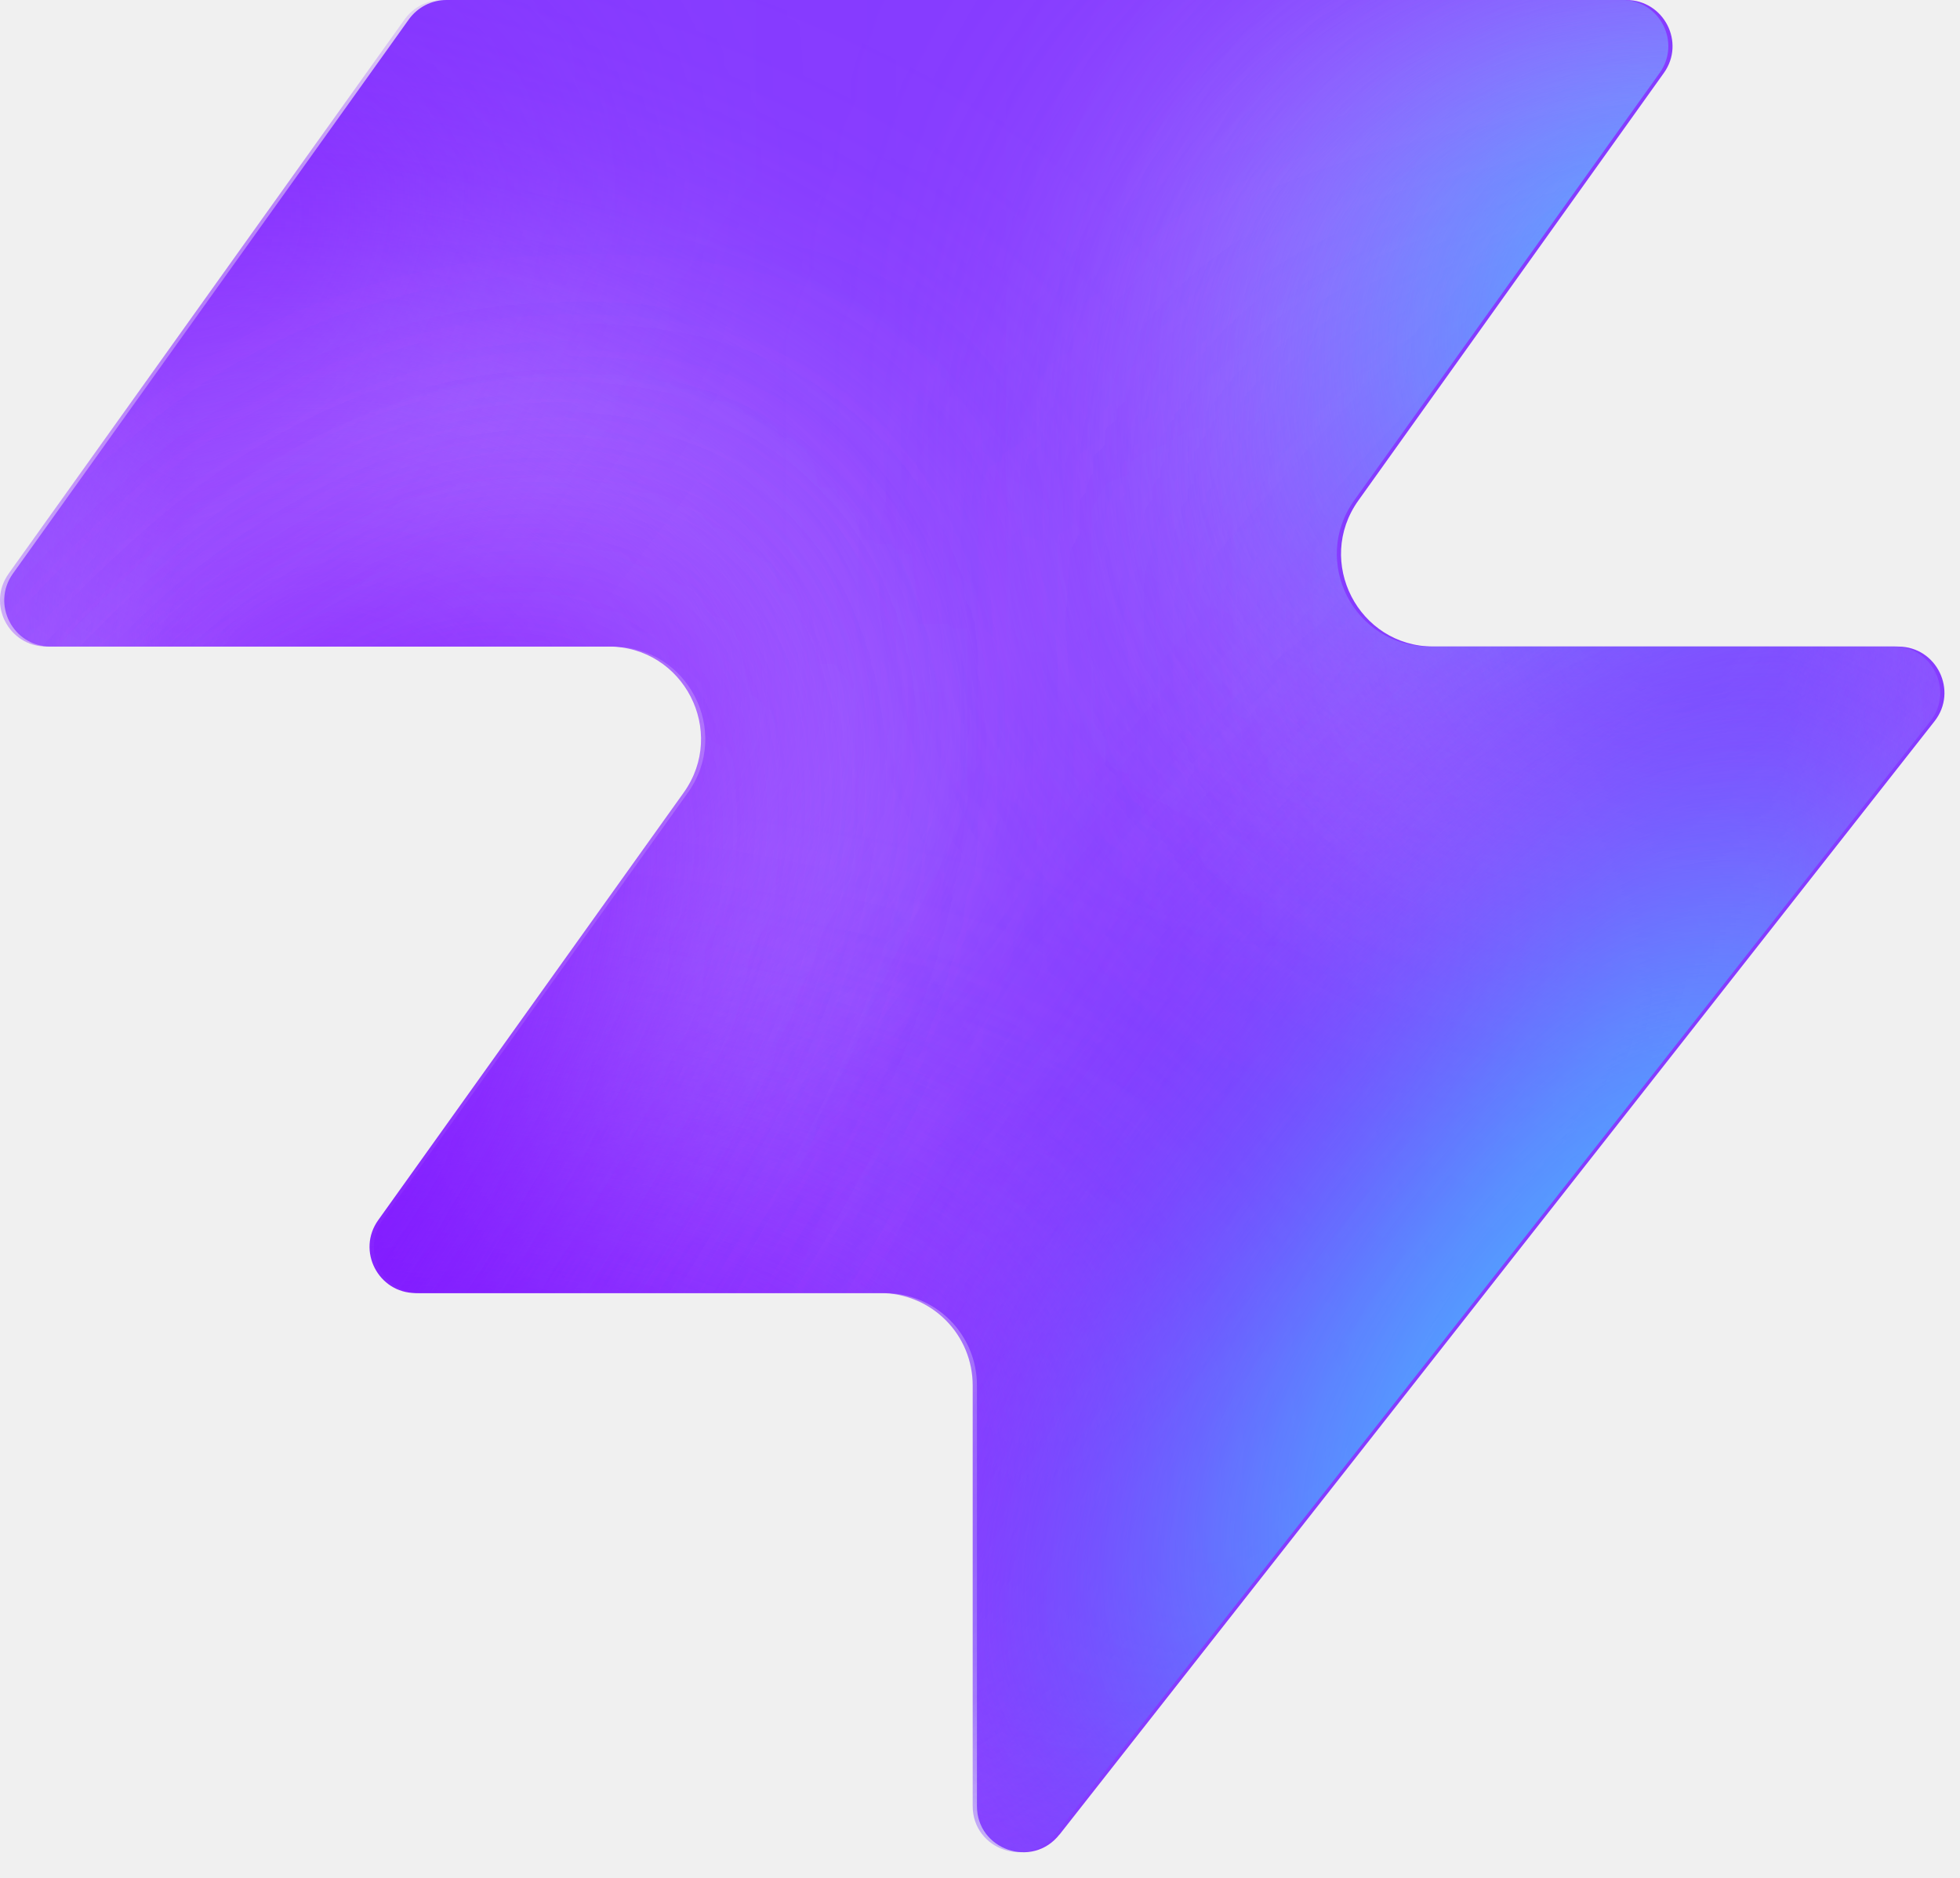
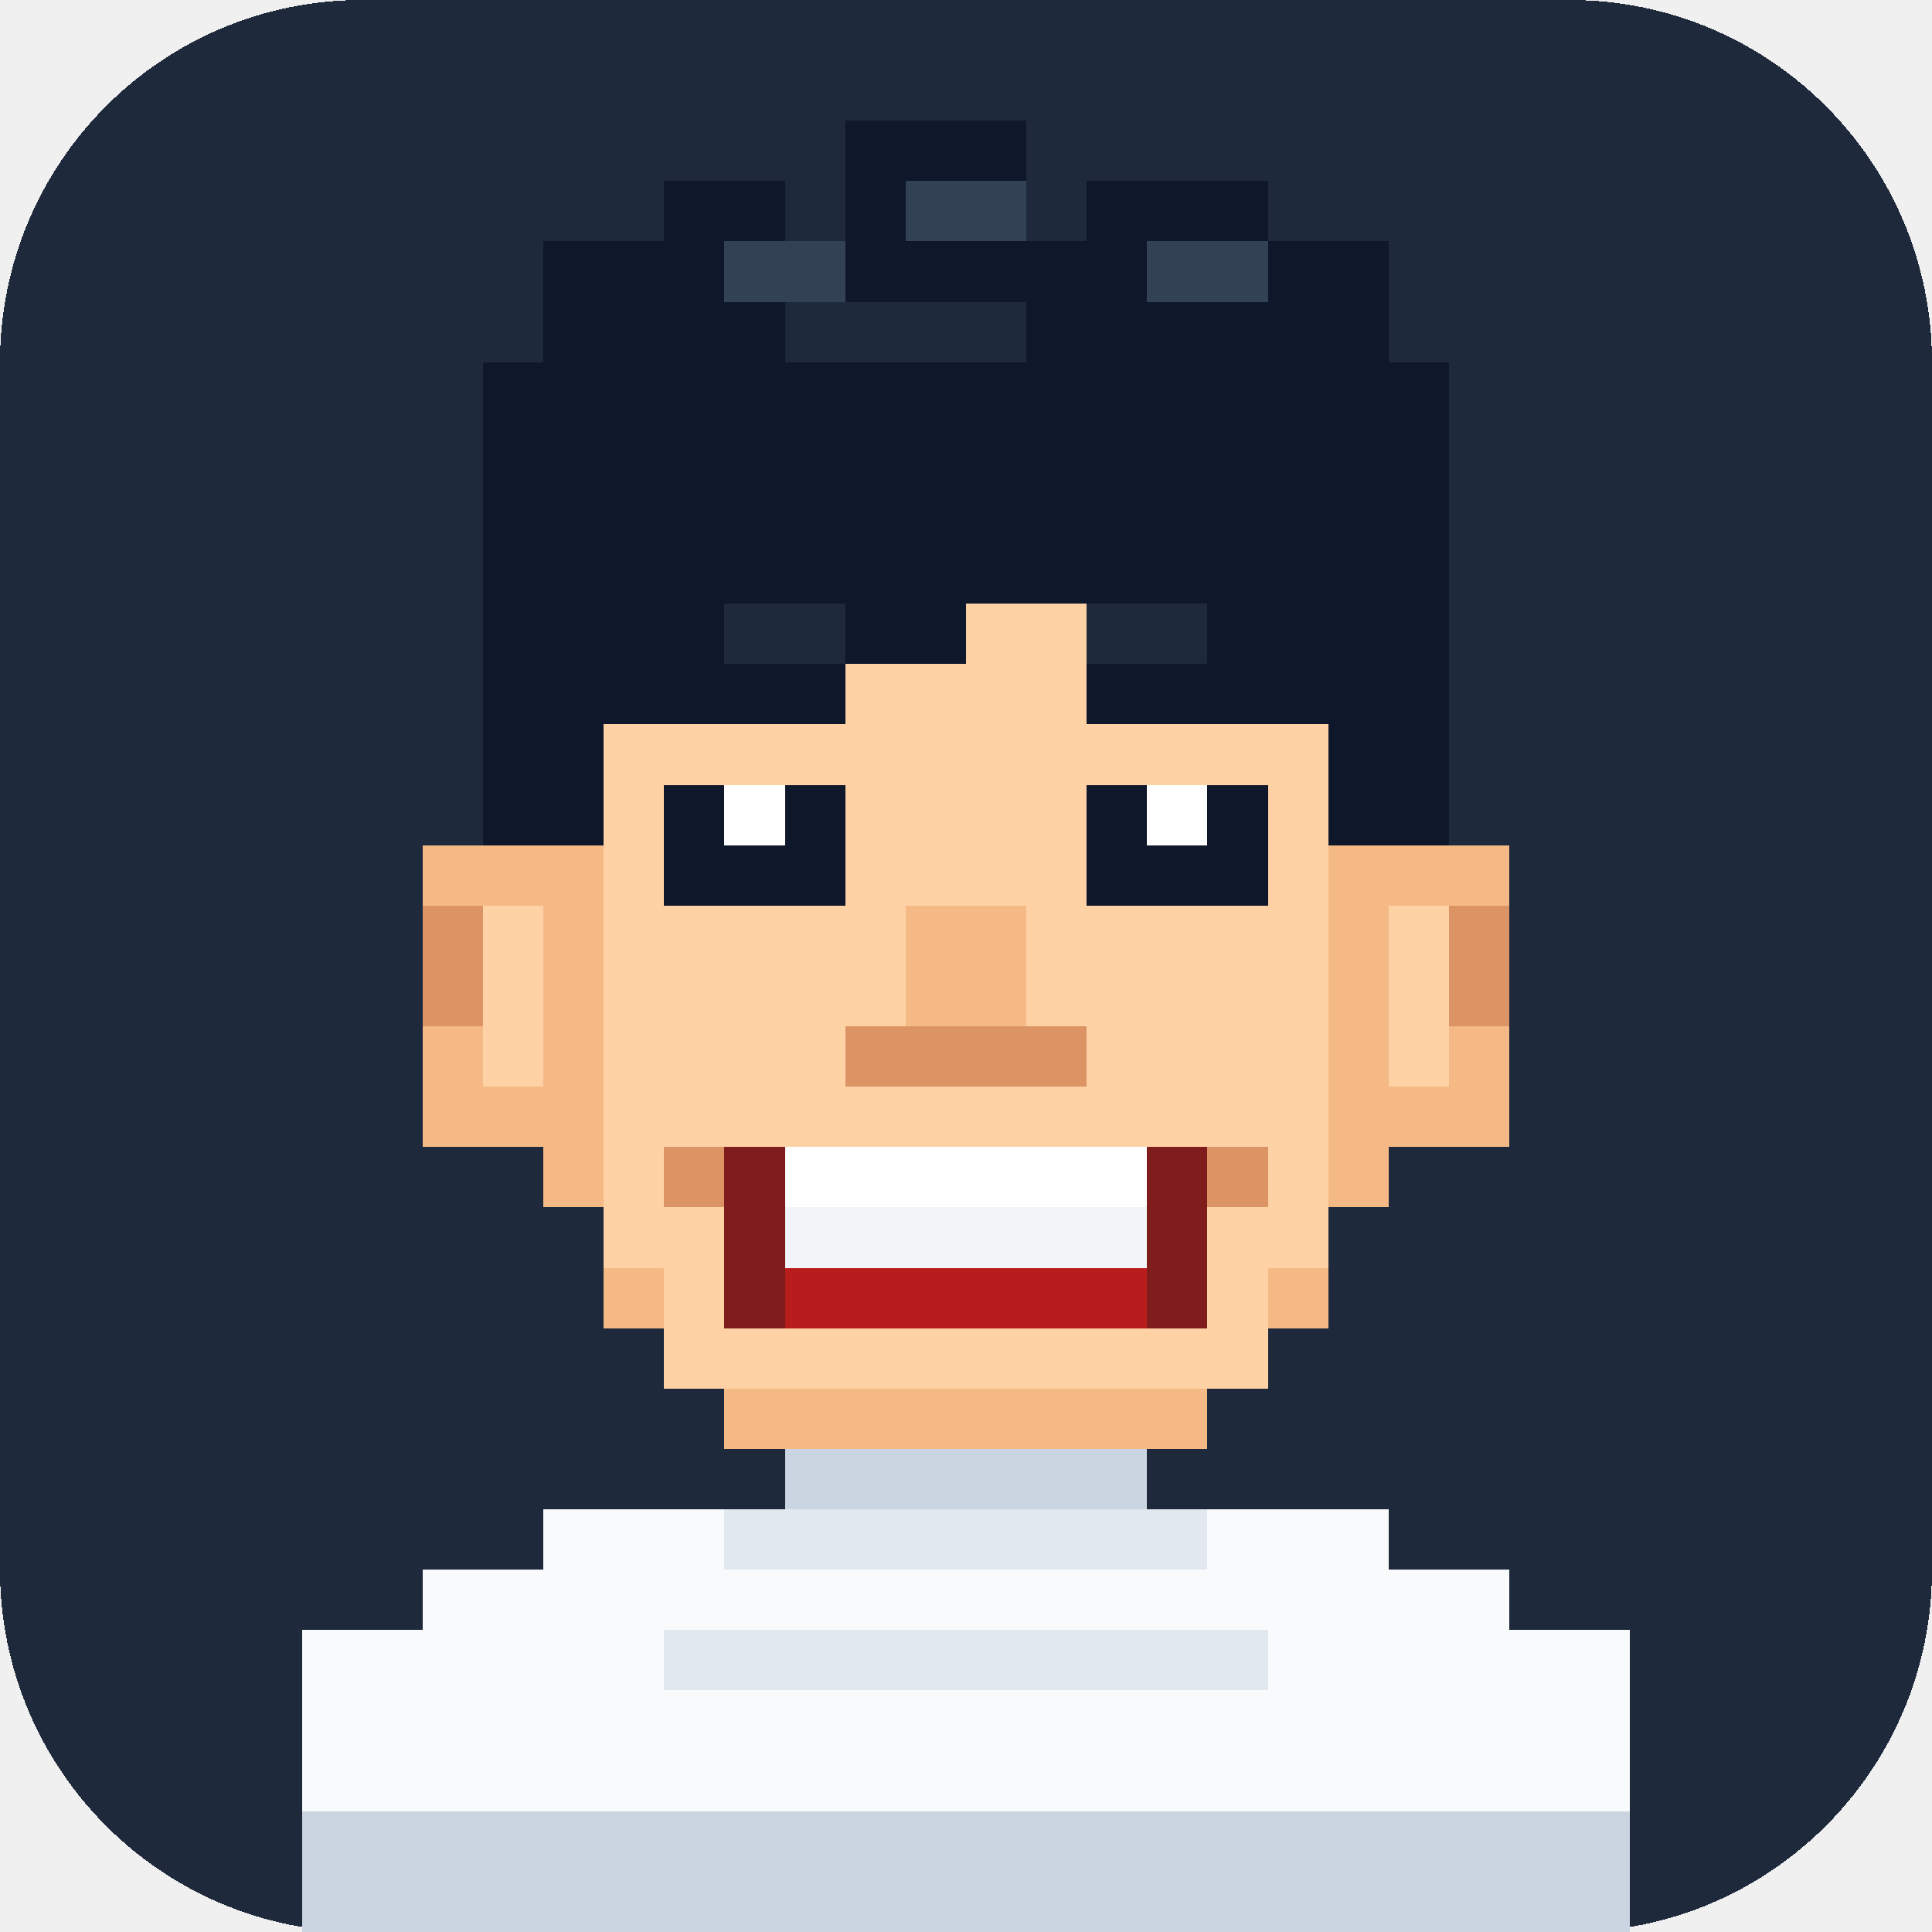
- <svg xmlns="http://www.w3.org/2000/svg" width="48" height="46" fill="none" viewBox="0 0 48 46">
-   <path fill="#863bff" d="M25.946 44.938c-.664.845-2.021.375-2.021-.698V33.937a2.26 2.26 0 0 0-2.262-2.262H10.287c-.92 0-1.456-1.04-.92-1.788l7.48-10.471c1.07-1.497 0-3.578-1.842-3.578H1.237c-.92 0-1.456-1.04-.92-1.788L10.013.474c.214-.297.556-.474.92-.474h28.894c.92 0 1.456 1.04.92 1.788l-7.48 10.471c-1.07 1.498 0 3.579 1.842 3.579h11.377c.943 0 1.473 1.088.89 1.83L25.947 44.94z" style="fill:#863bff;fill:color(display-p3 .525 .23 1);fill-opacity:1" />
-   <mask id="a" width="48" height="46" x="0" y="0" maskUnits="userSpaceOnUse" style="mask-type:alpha">
-     <path fill="#000" d="M25.842 44.938c-.664.844-2.021.375-2.021-.698V33.937a2.26 2.26 0 0 0-2.262-2.262H10.183c-.92 0-1.456-1.04-.92-1.788l7.48-10.471c1.07-1.498 0-3.579-1.842-3.579H1.133c-.92 0-1.456-1.04-.92-1.787L9.91.473c.214-.297.556-.474.92-.474h28.894c.92 0 1.456 1.04.92 1.788l-7.48 10.471c-1.07 1.498 0 3.578 1.842 3.578h11.377c.943 0 1.473 1.088.89 1.832L25.843 44.94z" style="fill:#000;fill-opacity:1" />
-   </mask>
-   <g mask="url(#a)">
-     <g filter="url(#b)">
-       <ellipse cx="5.508" cy="14.704" fill="#ede6ff" rx="5.508" ry="14.704" style="fill:#ede6ff;fill:color(display-p3 .927 .903 1);fill-opacity:1" transform="matrix(.00324 1 1 -.00324 -4.47 31.516)" />
-     </g>
-     <g filter="url(#c)">
-       <ellipse cx="10.399" cy="29.851" fill="#ede6ff" rx="10.399" ry="29.851" style="fill:#ede6ff;fill:color(display-p3 .927 .903 1);fill-opacity:1" transform="matrix(.00324 1 1 -.00324 -39.328 7.883)" />
-     </g>
-     <g filter="url(#d)">
-       <ellipse cx="5.508" cy="30.487" fill="#7e14ff" rx="5.508" ry="30.487" style="fill:#7e14ff;fill:color(display-p3 .492 .077 1);fill-opacity:1" transform="rotate(89.814 -25.913 -14.639)scale(1 -1)" />
-     </g>
-     <g filter="url(#e)">
-       <ellipse cx="5.508" cy="30.599" fill="#7e14ff" rx="5.508" ry="30.599" style="fill:#7e14ff;fill:color(display-p3 .492 .077 1);fill-opacity:1" transform="rotate(89.814 -32.644 -3.334)scale(1 -1)" />
-     </g>
-     <g filter="url(#f)">
-       <ellipse cx="5.508" cy="30.599" fill="#7e14ff" rx="5.508" ry="30.599" style="fill:#7e14ff;fill:color(display-p3 .492 .077 1);fill-opacity:1" transform="matrix(.00324 1 1 -.00324 -34.34 30.47)" />
-     </g>
-     <g filter="url(#g)">
-       <ellipse cx="14.072" cy="22.078" fill="#ede6ff" rx="14.072" ry="22.078" style="fill:#ede6ff;fill:color(display-p3 .927 .903 1);fill-opacity:1" transform="rotate(93.35 24.506 48.493)scale(-1 1)" />
-     </g>
-     <g filter="url(#h)">
-       <ellipse cx="3.47" cy="21.501" fill="#7e14ff" rx="3.47" ry="21.501" style="fill:#7e14ff;fill:color(display-p3 .492 .077 1);fill-opacity:1" transform="rotate(89.009 28.708 47.59)scale(-1 1)" />
-     </g>
-     <g filter="url(#i)">
-       <ellipse cx="3.47" cy="21.501" fill="#7e14ff" rx="3.47" ry="21.501" style="fill:#7e14ff;fill:color(display-p3 .492 .077 1);fill-opacity:1" transform="rotate(89.009 28.708 47.59)scale(-1 1)" />
-     </g>
-     <g filter="url(#j)">
-       <ellipse cx=".387" cy="8.972" fill="#7e14ff" rx="4.407" ry="29.108" style="fill:#7e14ff;fill:color(display-p3 .492 .077 1);fill-opacity:1" transform="rotate(39.51 .387 8.972)" />
-     </g>
-     <g filter="url(#k)">
-       <ellipse cx="47.523" cy="-6.092" fill="#7e14ff" rx="4.407" ry="29.108" style="fill:#7e14ff;fill:color(display-p3 .492 .077 1);fill-opacity:1" transform="rotate(37.892 47.523 -6.092)" />
-     </g>
-     <g filter="url(#l)">
-       <ellipse cx="41.412" cy="6.333" fill="#47bfff" rx="5.971" ry="9.665" style="fill:#47bfff;fill:color(display-p3 .28 .748 1);fill-opacity:1" transform="rotate(37.892 41.412 6.333)" />
-     </g>
-     <g filter="url(#m)">
-       <ellipse cx="-1.879" cy="38.332" fill="#7e14ff" rx="4.407" ry="29.108" style="fill:#7e14ff;fill:color(display-p3 .492 .077 1);fill-opacity:1" transform="rotate(37.892 -1.88 38.332)" />
-     </g>
-     <g filter="url(#n)">
-       <ellipse cx="-1.879" cy="38.332" fill="#7e14ff" rx="4.407" ry="29.108" style="fill:#7e14ff;fill:color(display-p3 .492 .077 1);fill-opacity:1" transform="rotate(37.892 -1.88 38.332)" />
-     </g>
-     <g filter="url(#o)">
-       <ellipse cx="35.651" cy="29.907" fill="#7e14ff" rx="4.407" ry="29.108" style="fill:#7e14ff;fill:color(display-p3 .492 .077 1);fill-opacity:1" transform="rotate(37.892 35.651 29.907)" />
-     </g>
-     <g filter="url(#p)">
-       <ellipse cx="38.418" cy="32.4" fill="#47bfff" rx="5.971" ry="15.297" style="fill:#47bfff;fill:color(display-p3 .28 .748 1);fill-opacity:1" transform="rotate(37.892 38.418 32.4)" />
-     </g>
-   </g>
-   <defs>
-     <filter id="b" width="60.045" height="41.654" x="-19.77" y="16.149" color-interpolation-filters="sRGB" filterUnits="userSpaceOnUse">
-       <feFlood flood-opacity="0" result="BackgroundImageFix" />
-       <feBlend in="SourceGraphic" in2="BackgroundImageFix" result="shape" />
-       <feGaussianBlur result="effect1_foregroundBlur_2002_17158" stdDeviation="7.659" />
-     </filter>
-     <filter id="c" width="90.34" height="51.437" x="-54.613" y="-7.533" color-interpolation-filters="sRGB" filterUnits="userSpaceOnUse">
-       <feFlood flood-opacity="0" result="BackgroundImageFix" />
-       <feBlend in="SourceGraphic" in2="BackgroundImageFix" result="shape" />
-       <feGaussianBlur result="effect1_foregroundBlur_2002_17158" stdDeviation="7.659" />
-     </filter>
-     <filter id="d" width="79.355" height="29.4" x="-49.64" y="2.03" color-interpolation-filters="sRGB" filterUnits="userSpaceOnUse">
-       <feFlood flood-opacity="0" result="BackgroundImageFix" />
-       <feBlend in="SourceGraphic" in2="BackgroundImageFix" result="shape" />
-       <feGaussianBlur result="effect1_foregroundBlur_2002_17158" stdDeviation="4.596" />
-     </filter>
-     <filter id="e" width="79.579" height="29.4" x="-45.045" y="20.029" color-interpolation-filters="sRGB" filterUnits="userSpaceOnUse">
-       <feFlood flood-opacity="0" result="BackgroundImageFix" />
-       <feBlend in="SourceGraphic" in2="BackgroundImageFix" result="shape" />
-       <feGaussianBlur result="effect1_foregroundBlur_2002_17158" stdDeviation="4.596" />
-     </filter>
-     <filter id="f" width="79.579" height="29.4" x="-43.513" y="21.178" color-interpolation-filters="sRGB" filterUnits="userSpaceOnUse">
-       <feFlood flood-opacity="0" result="BackgroundImageFix" />
-       <feBlend in="SourceGraphic" in2="BackgroundImageFix" result="shape" />
-       <feGaussianBlur result="effect1_foregroundBlur_2002_17158" stdDeviation="4.596" />
-     </filter>
-     <filter id="g" width="74.749" height="58.852" x="15.756" y="-17.901" color-interpolation-filters="sRGB" filterUnits="userSpaceOnUse">
-       <feFlood flood-opacity="0" result="BackgroundImageFix" />
-       <feBlend in="SourceGraphic" in2="BackgroundImageFix" result="shape" />
-       <feGaussianBlur result="effect1_foregroundBlur_2002_17158" stdDeviation="7.659" />
-     </filter>
-     <filter id="h" width="61.377" height="25.362" x="23.548" y="2.284" color-interpolation-filters="sRGB" filterUnits="userSpaceOnUse">
-       <feFlood flood-opacity="0" result="BackgroundImageFix" />
-       <feBlend in="SourceGraphic" in2="BackgroundImageFix" result="shape" />
-       <feGaussianBlur result="effect1_foregroundBlur_2002_17158" stdDeviation="4.596" />
-     </filter>
-     <filter id="i" width="61.377" height="25.362" x="23.548" y="2.284" color-interpolation-filters="sRGB" filterUnits="userSpaceOnUse">
-       <feFlood flood-opacity="0" result="BackgroundImageFix" />
-       <feBlend in="SourceGraphic" in2="BackgroundImageFix" result="shape" />
-       <feGaussianBlur result="effect1_foregroundBlur_2002_17158" stdDeviation="4.596" />
-     </filter>
-     <filter id="j" width="56.045" height="63.649" x="-27.636" y="-22.853" color-interpolation-filters="sRGB" filterUnits="userSpaceOnUse">
-       <feFlood flood-opacity="0" result="BackgroundImageFix" />
-       <feBlend in="SourceGraphic" in2="BackgroundImageFix" result="shape" />
-       <feGaussianBlur result="effect1_foregroundBlur_2002_17158" stdDeviation="4.596" />
-     </filter>
-     <filter id="k" width="54.814" height="64.646" x="20.116" y="-38.415" color-interpolation-filters="sRGB" filterUnits="userSpaceOnUse">
-       <feFlood flood-opacity="0" result="BackgroundImageFix" />
-       <feBlend in="SourceGraphic" in2="BackgroundImageFix" result="shape" />
-       <feGaussianBlur result="effect1_foregroundBlur_2002_17158" stdDeviation="4.596" />
-     </filter>
-     <filter id="l" width="33.541" height="35.313" x="24.641" y="-11.323" color-interpolation-filters="sRGB" filterUnits="userSpaceOnUse">
-       <feFlood flood-opacity="0" result="BackgroundImageFix" />
-       <feBlend in="SourceGraphic" in2="BackgroundImageFix" result="shape" />
-       <feGaussianBlur result="effect1_foregroundBlur_2002_17158" stdDeviation="4.596" />
-     </filter>
-     <filter id="m" width="54.814" height="64.646" x="-29.286" y="6.009" color-interpolation-filters="sRGB" filterUnits="userSpaceOnUse">
-       <feFlood flood-opacity="0" result="BackgroundImageFix" />
-       <feBlend in="SourceGraphic" in2="BackgroundImageFix" result="shape" />
-       <feGaussianBlur result="effect1_foregroundBlur_2002_17158" stdDeviation="4.596" />
-     </filter>
-     <filter id="n" width="54.814" height="64.646" x="-29.286" y="6.009" color-interpolation-filters="sRGB" filterUnits="userSpaceOnUse">
-       <feFlood flood-opacity="0" result="BackgroundImageFix" />
-       <feBlend in="SourceGraphic" in2="BackgroundImageFix" result="shape" />
-       <feGaussianBlur result="effect1_foregroundBlur_2002_17158" stdDeviation="4.596" />
-     </filter>
-     <filter id="o" width="54.814" height="64.646" x="8.244" y="-2.416" color-interpolation-filters="sRGB" filterUnits="userSpaceOnUse">
-       <feFlood flood-opacity="0" result="BackgroundImageFix" />
-       <feBlend in="SourceGraphic" in2="BackgroundImageFix" result="shape" />
-       <feGaussianBlur result="effect1_foregroundBlur_2002_17158" stdDeviation="4.596" />
-     </filter>
-     <filter id="p" width="39.409" height="43.623" x="18.713" y="10.588" color-interpolation-filters="sRGB" filterUnits="userSpaceOnUse">
-       <feFlood flood-opacity="0" result="BackgroundImageFix" />
-       <feBlend in="SourceGraphic" in2="BackgroundImageFix" result="shape" />
-       <feGaussianBlur result="effect1_foregroundBlur_2002_17158" stdDeviation="4.596" />
-     </filter>
-   </defs>
+ <svg xmlns="http://www.w3.org/2000/svg" viewBox="0 0 32 32" width="100%" height="100%" shape-rendering="crispEdges">
+   <rect x="0" y="0" width="32" height="32" rx="6" fill="#1e293b" />
+   <rect x="5" y="27" width="22" height="5" fill="#f8fafc" />
+   <rect x="7" y="26" width="18" height="1" fill="#f8fafc" />
+   <rect x="9" y="25" width="14" height="1" fill="#f8fafc" />
+   <rect x="5" y="30" width="22" height="2" fill="#cbd5e1" />
+   <rect x="11" y="27" width="10" height="1" fill="#e2e8f0" />
+   <rect x="12" y="25" width="8" height="1" fill="#e2e8f0" />
+   <rect x="13" y="24" width="6" height="1" fill="#cbd5e1" />
+   <rect x="12" y="20" width="8" height="4" fill="#f5b986" />
+   <rect x="13" y="20" width="6" height="3" fill="#ffd2a5" />
+   <rect x="12" y="23" width="8" height="1" fill="#dc9464" />
+   <rect x="7" y="14" width="2" height="5" fill="#f5b986" />
+   <rect x="8" y="15" width="1" height="3" fill="#ffd2a5" />
+   <rect x="7" y="15" width="1" height="2" fill="#dc9464" />
+   <rect x="23" y="14" width="2" height="5" fill="#f5b986" />
+   <rect x="23" y="15" width="1" height="3" fill="#ffd2a5" />
+   <rect x="24" y="15" width="1" height="2" fill="#dc9464" />
+   <rect x="9" y="10" width="14" height="10" fill="#ffd2a5" />
+   <rect x="10" y="20" width="12" height="2" fill="#ffd2a5" />
+   <rect x="11" y="22" width="10" height="1" fill="#ffd2a5" />
+   <rect x="12" y="23" width="8" height="1" fill="#f5b986" />
+   <rect x="9" y="12" width="1" height="8" fill="#f5b986" />
+   <rect x="22" y="12" width="1" height="8" fill="#f5b986" />
+   <rect x="10" y="21" width="1" height="1" fill="#f5b986" />
+   <rect x="21" y="21" width="1" height="1" fill="#f5b986" />
+   <rect x="10" y="11" width="4" height="1" fill="#0f172a" />
+   <rect x="11" y="10" width="3" height="1" fill="#1e293b" />
+   <rect x="18" y="11" width="4" height="1" fill="#0f172a" />
+   <rect x="18" y="10" width="3" height="1" fill="#1e293b" />
+   <rect x="11" y="13" width="3" height="2" fill="#0f172a" />
+   <rect x="12" y="13" width="1" height="1" fill="#ffffff" />
+   <rect x="18" y="13" width="3" height="2" fill="#0f172a" />
+   <rect x="19" y="13" width="1" height="1" fill="#ffffff" />
+   <rect x="15" y="15" width="2" height="2" fill="#f5b986" />
+   <rect x="15" y="17" width="2" height="1" fill="#dc9464" />
+   <rect x="14" y="17" width="1" height="1" fill="#dc9464" />
+   <rect x="17" y="17" width="1" height="1" fill="#dc9464" />
+   <rect x="12" y="19" width="8" height="3" fill="#7f1d1d" />
+   <rect x="13" y="19" width="6" height="2" fill="#ffffff" />
+   <rect x="13" y="20" width="6" height="1" fill="#f1f5f9" />
+   <rect x="11" y="19" width="1" height="1" fill="#dc9464" />
+   <rect x="20" y="19" width="1" height="1" fill="#dc9464" />
+   <rect x="13" y="21" width="6" height="1" fill="#b91c1c" />
+   <rect x="11" y="3" width="2" height="2" fill="#0f172a" />
+   <rect x="14" y="2" width="3" height="3" fill="#0f172a" />
+   <rect x="18" y="3" width="3" height="2" fill="#0f172a" />
+   <rect x="21" y="4" width="2" height="2" fill="#0f172a" />
+   <rect x="9" y="4" width="14" height="6" fill="#0f172a" />
+   <rect x="8" y="6" width="16" height="4" fill="#0f172a" />
+   <rect x="12" y="4" width="2" height="1" fill="#334155" />
+   <rect x="15" y="3" width="2" height="1" fill="#334155" />
+   <rect x="19" y="4" width="2" height="1" fill="#334155" />
+   <rect x="13" y="5" width="4" height="1" fill="#1e293b" />
+   <rect x="9" y="9" width="3" height="2" fill="#0f172a" />
+   <rect x="14" y="9" width="2" height="2" fill="#0f172a" />
+   <rect x="20" y="9" width="3" height="2" fill="#0f172a" />
+   <rect x="8" y="10" width="2" height="4" fill="#0f172a" />
+   <rect x="22" y="10" width="2" height="4" fill="#0f172a" />
</svg>
